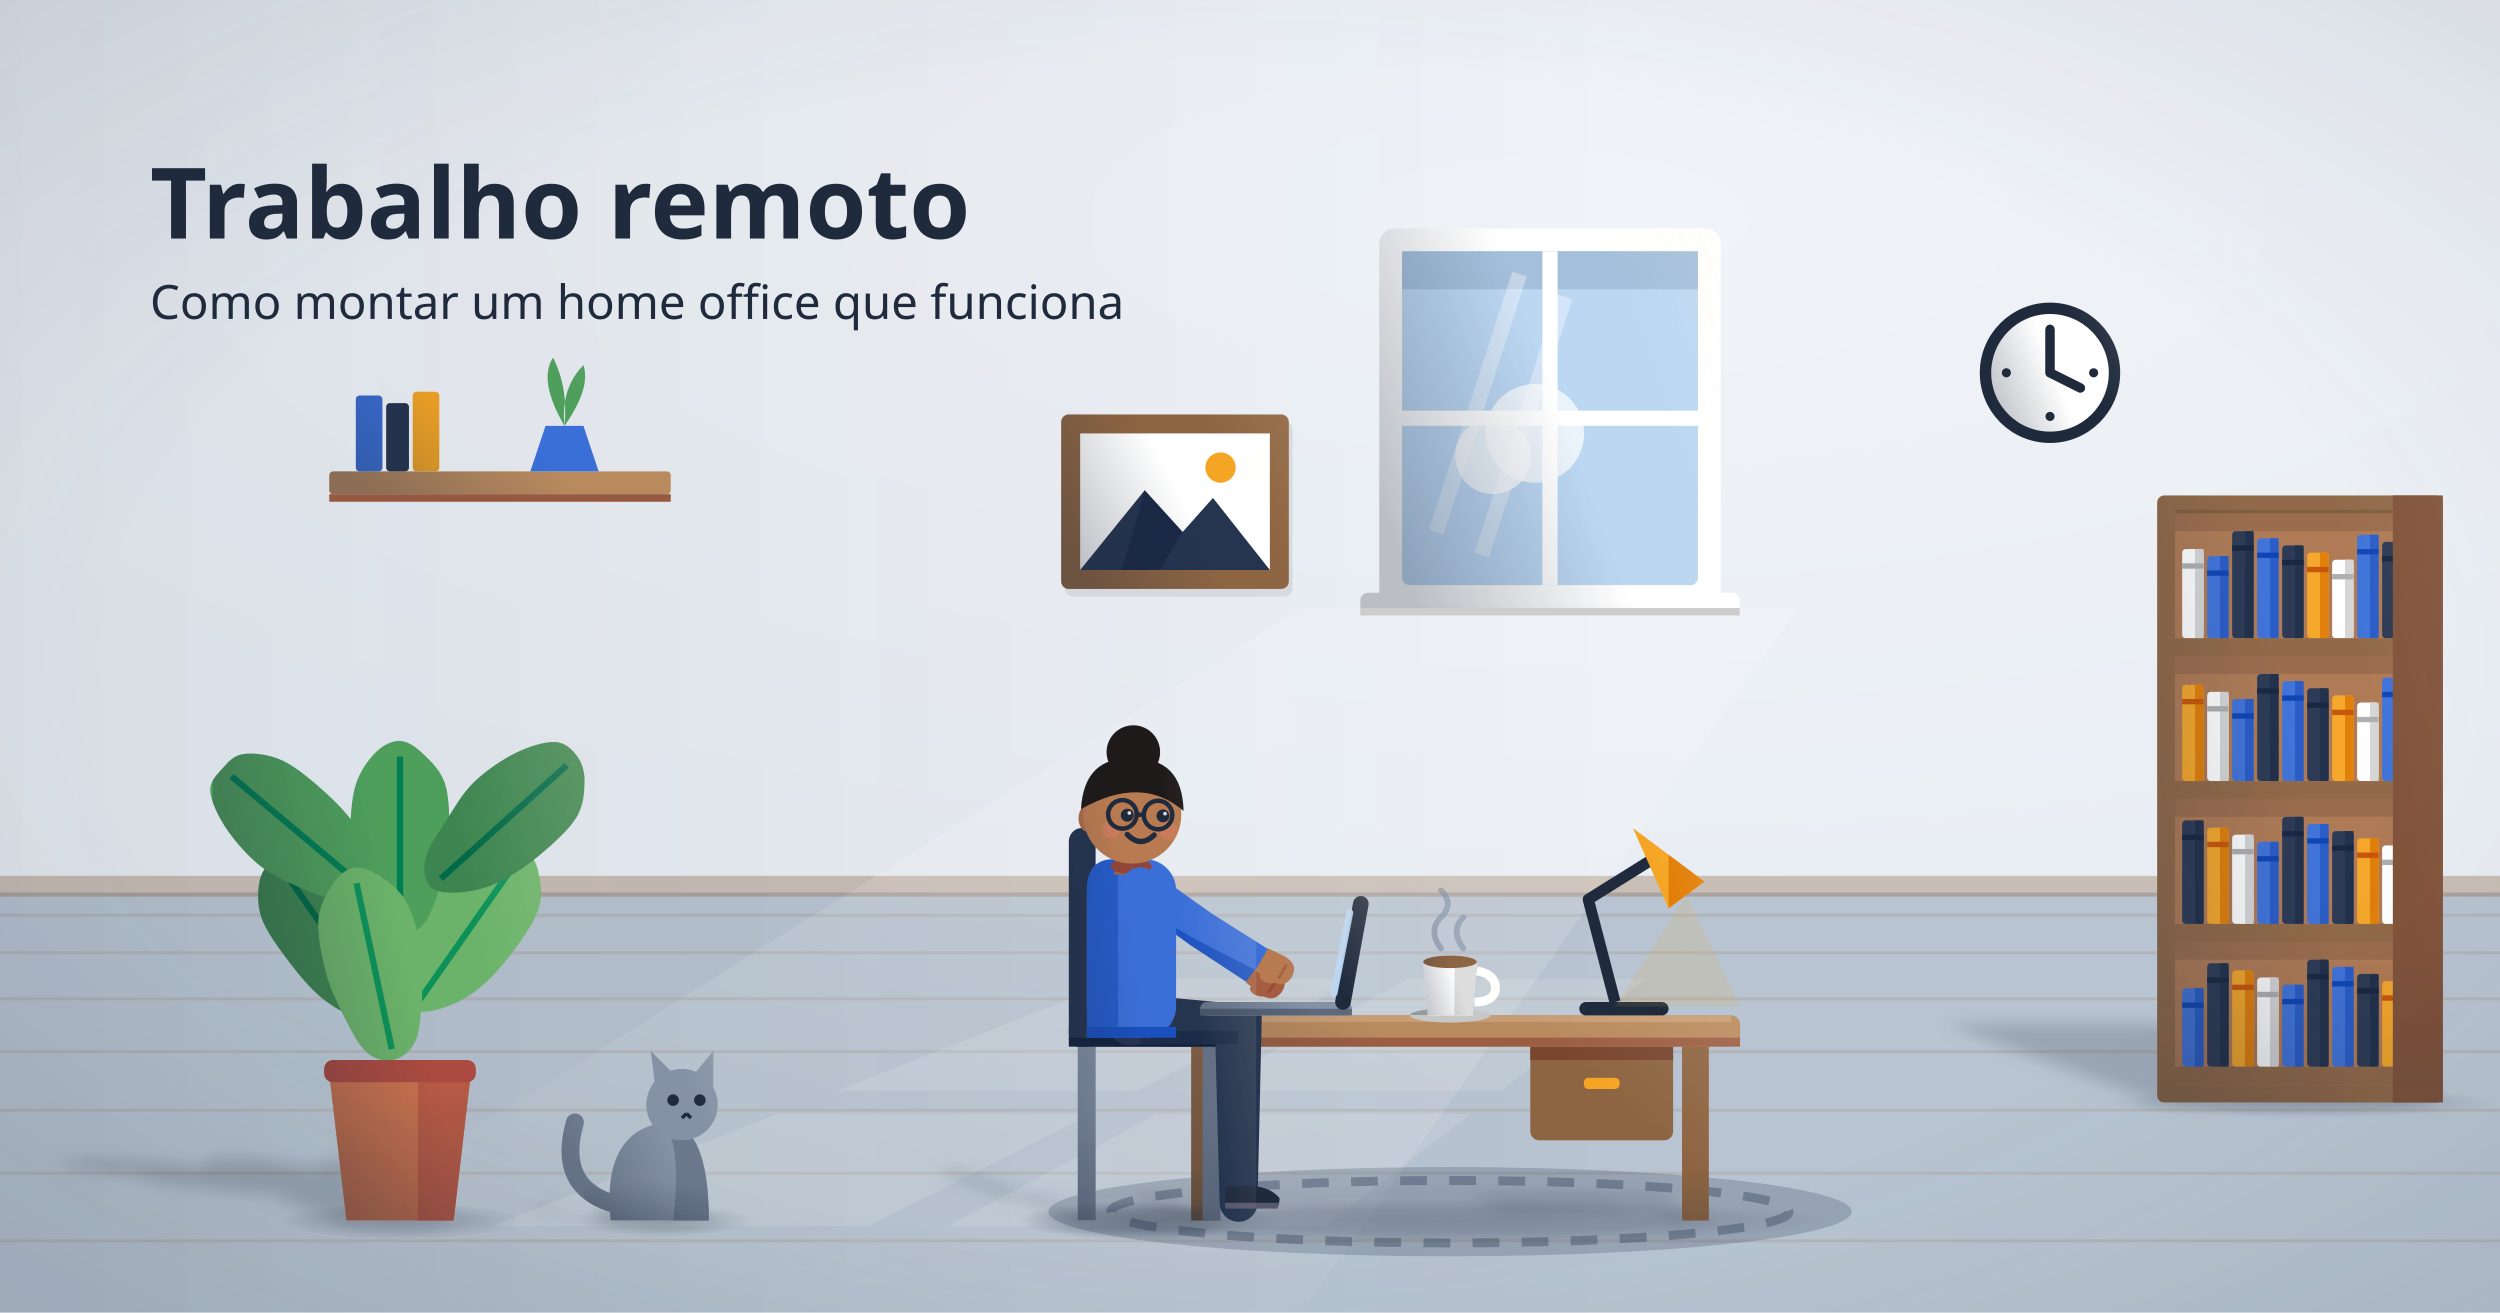
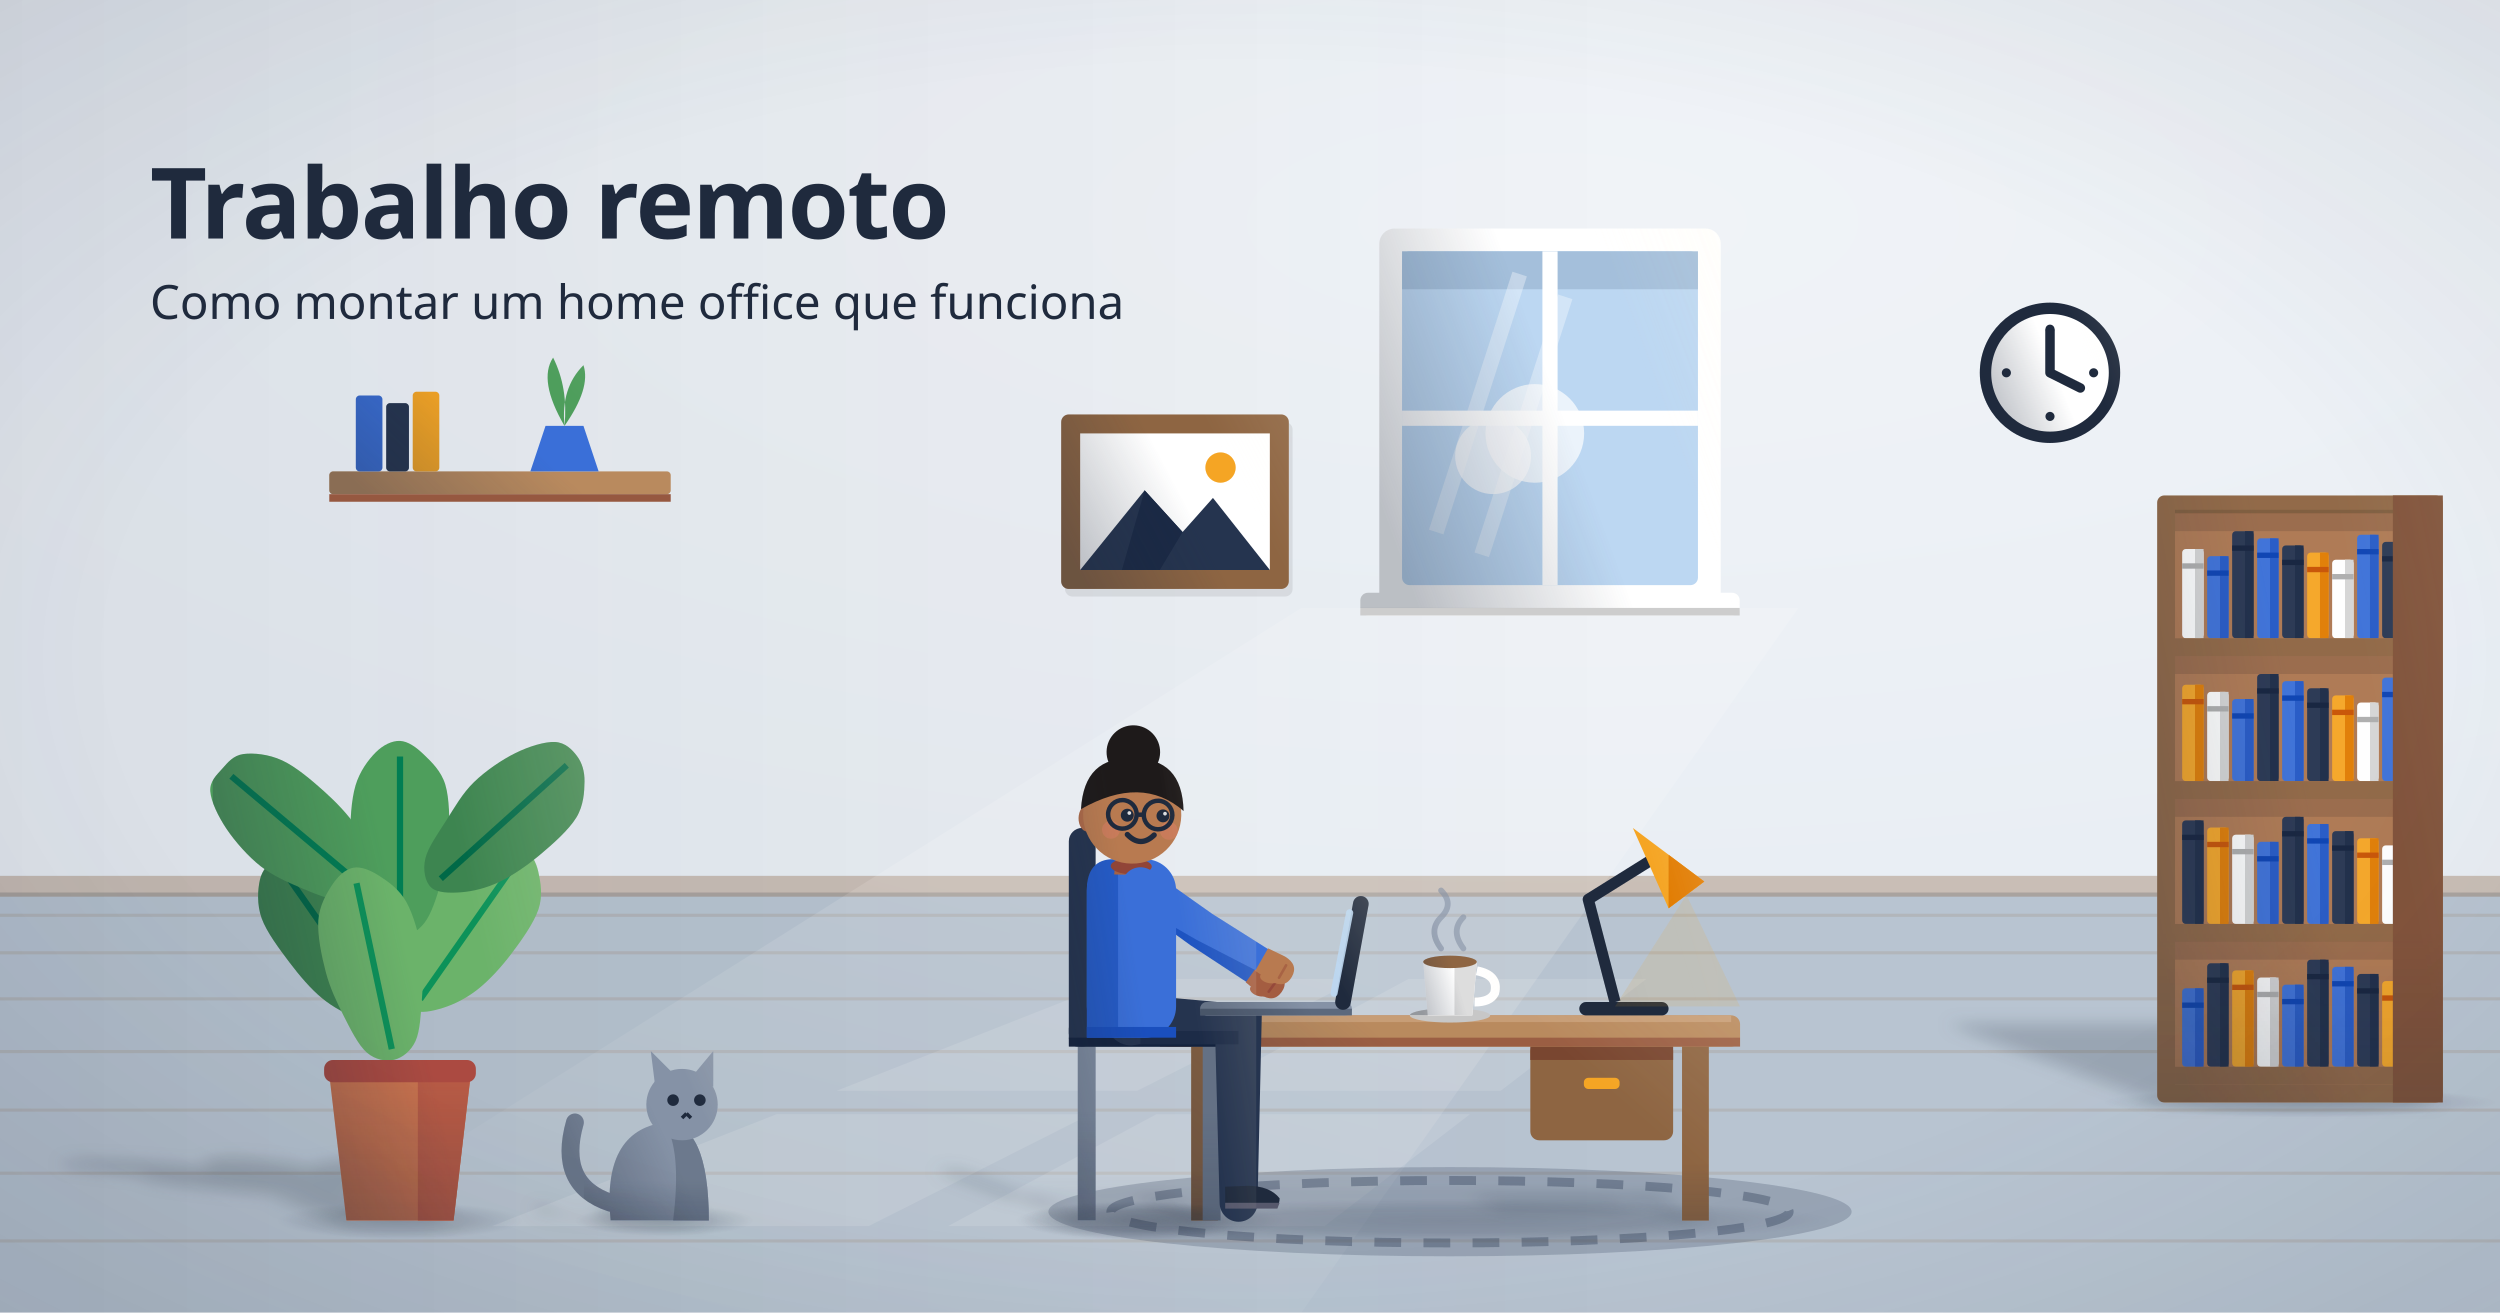
<svg xmlns="http://www.w3.org/2000/svg" width="1200" height="630" viewBox="0 0 1200 630">
  <defs>
    <linearGradient id="sky" x1="0" y1="0" x2="0" y2="1">
      <stop offset="0" stop-color="#DCEBF7" />
      <stop offset="0.55" stop-color="#e6f1f9" />
      <stop offset="0.85" stop-color="#EFF6FC" />
      <stop offset="1" stop-color="#EEF5FB" />
    </linearGradient>
    <linearGradient id="ground" x1="0" y1="0" x2="0" y2="1">
      <stop offset="0" stop-color="#9CC793" />
      <stop offset="1" stop-color="#7AB582" />
    </linearGradient>
    <radialGradient id="cshadow">
      <stop offset="0" stop-color="rgb(31,42,61)" stop-opacity="0.195" />
      <stop offset="0.55" stop-color="rgb(31,42,61)" stop-opacity="0.143" />
      <stop offset="1" stop-color="rgb(31,42,61)" stop-opacity="0" />
    </radialGradient>
    <filter id="hazeFar" color-interpolation-filters="sRGB">
      <feColorMatrix type="matrix" values="0.92 0 0 0 0.073 0 0.92 0 0 0.075 0 0 0.92 0 0.077 0 0 0 1 0" />
    </filter>
    <filter id="hazeMid" color-interpolation-filters="sRGB">
      <feColorMatrix type="matrix" values="0.96 0 0 0 0.037 0 0.96 0 0 0.037 0 0 0.96 0 0.038 0 0 0 1 0" />
    </filter>
    <linearGradient id="lgLight" x1="1" y1="0" x2="0" y2="0.35">
      <stop offset="0" stop-color="#FFF4DE" stop-opacity="0.156" />
      <stop offset="0.42" stop-color="#FFF4DE" stop-opacity="0" />
    </linearGradient>
    <linearGradient id="lgShade" x1="1" y1="0" x2="0" y2="0.35">
      <stop offset="0.6" stop-color="rgb(31,42,61)" stop-opacity="0" />
      <stop offset="1" stop-color="rgb(31,42,61)" stop-opacity="0.300" />
    </linearGradient>
    <linearGradient id="lgAO" x1="0" y1="0" x2="0" y2="1">
      <stop offset="0.72" stop-color="rgb(31,42,61)" stop-opacity="0" />
      <stop offset="1" stop-color="rgb(31,42,61)" stop-opacity="0.192" />
    </linearGradient>
    <filter id="toWhite" color-interpolation-filters="sRGB">
      <feColorMatrix values="0 0 0 0 1 0 0 0 0 1 0 0 0 0 1 0 0 0 1 0" />
    </filter>
    <filter id="castF" x="-30%" y="-30%" width="160%" height="160%" color-interpolation-filters="sRGB">
      <feColorMatrix values="0 0 0 0 0.122 0 0 0 0 0.165 0 0 0 0 0.239 0 0 0 1 0" />
      <feGaussianBlur stdDeviation="3.8" />
    </filter>
    <clipPath id="groundClip">
      <rect y="428.4" width="1200" height="630" />
    </clipPath>
    <radialGradient id="glow" cx="0.62" cy="0.25" r="0.75">
      <stop offset="0" stop-color="#FFF4DE" stop-opacity="0.330" />
      <stop offset="1" stop-color="#FFF4DE" stop-opacity="0" />
    </radialGradient>
    <linearGradient id="falloff" x1="1" y1="0" x2="0" y2="0">
      <stop offset="0.35" stop-color="rgb(31,42,61)" stop-opacity="0" />
      <stop offset="1" stop-color="rgb(31,42,61)" stop-opacity="0.078" />
    </linearGradient>
    <linearGradient id="shaftGrad" x1="0.620" y1="0.463" x2="0.297" y2="1">
      <stop offset="0" stop-color="#FFF4DE" stop-opacity="0.132" />
      <stop offset="0.75" stop-color="#FFF4DE" stop-opacity="0.036" />
      <stop offset="1" stop-color="#FFF4DE" stop-opacity="0" />
    </linearGradient>
    <radialGradient id="vignette" cx="0.5" cy="0.5" r="0.75">
      <stop offset="0.6" stop-color="rgb(31,42,61)" stop-opacity="0" />
      <stop offset="1" stop-color="rgb(31,42,61)" stop-opacity="0.102" />
    </radialGradient>
  </defs>
  <rect width="1200" height="428.4" fill="#E9EEF4" />
  <rect y="428.4" width="1200" height="201.6" fill="#B8C4D1" />
  <rect y="420.4" width="1200" height="10" fill="#8E6542" fill-opacity="0.35" stroke-opacity="0.35" />
  <rect x="0" y="438.6" width="1200" height="1.5" fill="#8E6542" fill-opacity="0.15" stroke-opacity="0.15" />
  <rect x="0" y="456.6" width="1200" height="1.5" fill="#8E6542" fill-opacity="0.15" stroke-opacity="0.15" />
  <rect x="0" y="478.7" width="1200" height="1.5" fill="#8E6542" fill-opacity="0.15" stroke-opacity="0.15" />
  <rect x="0" y="504.0" width="1200" height="1.5" fill="#8E6542" fill-opacity="0.15" stroke-opacity="0.15" />
  <rect x="0" y="532.1" width="1200" height="1.5" fill="#8E6542" fill-opacity="0.15" stroke-opacity="0.15" />
  <rect x="0" y="562.4" width="1200" height="1.5" fill="#8E6542" fill-opacity="0.15" stroke-opacity="0.15" />
  <rect x="0" y="594.9" width="1200" height="1.5" fill="#8E6542" fill-opacity="0.15" stroke-opacity="0.15" />
  <rect width="1200" height="428.4" fill="url(#glow)" style="mix-blend-mode: screen;" />
  <rect width="1200" height="630" fill="url(#falloff)" style="mix-blend-mode: multiply;" />
  <polygon points="624.7,291.8 863.3,291.8 624.7,630.0 87.6,630.0" fill="url(#shaftGrad)" style="mix-blend-mode: screen;" />
  <polygon points="538.0,469.9 652.1,469.9 545.8,523.6 401.5,523.6" fill="#FFF4DE" fill-opacity="0.120" stroke-opacity="0.120" style="mix-blend-mode: screen;" />
  <polygon points="676.1,469.9 790.2,469.9 720.3,523.6 576.1,523.6" fill="#FFF4DE" fill-opacity="0.120" stroke-opacity="0.120" style="mix-blend-mode: screen;" />
  <polygon points="372.8,534.8 523.4,534.8 417.0,588.5 236.3,588.5" fill="#FFF4DE" fill-opacity="0.120" stroke-opacity="0.120" style="mix-blend-mode: screen;" />
  <polygon points="555.1,534.8 705.6,534.8 635.8,588.5 455.1,588.5" fill="#FFF4DE" fill-opacity="0.120" stroke-opacity="0.120" style="mix-blend-mode: screen;" />
  <g clip-path="url(#groundClip)" opacity="0.189" style="mix-blend-mode: multiply;">
    <g filter="url(#castF)">
      <use href="#b_estante" transform="translate(1104.0 529.2) matrix(1 0 0.350 0.13 0 0) scale(1.714)" />
      <use href="#b_mesa" transform="translate(696.0 585.9) matrix(1 0 0.350 0.13 0 0) scale(2.142)" />
      <use href="#b_cadeira" transform="translate(551.6 585.9) matrix(1 0 0.350 0.13 0 0) scale(2.142)" />
      <use href="#b_planta" transform="translate(192.0 585.9) matrix(1 0 0.350 0.13 0 0) scale(2.142)" />
      <use href="#b_gato" transform="translate(318.8 585.9) matrix(1 0 0.350 0.13 0 0) scale(2.142)" />
    </g>
  </g>
  <g style="isolation: isolate;">
    <g id="janela" transform="translate(744.0 291.8) scale(1.821)">
      <g id="b_janela">
        <rect x="-45" y="-100" width="90" height="100" rx="4" fill="#FFFFFF" />
        <rect x="-39" y="-94" width="78" height="88" rx="2" fill="#BCD7F2" />
        <rect x="-39" y="-94" width="78" height="10" rx="0" fill="#A4BFDB" />
        <circle cx="-15" cy="-40" r="10" fill="#FFFFFF" fill-opacity="0.7" stroke-opacity="0.7" />
        <circle cx="-4" cy="-46" r="13" fill="#FFFFFF" fill-opacity="0.7" stroke-opacity="0.7" />
        <path d="M-30 -20 L-8 -88 M-18 -14 L4 -82" stroke="#FFFFFF" stroke-width="4" fill-opacity="0.35" stroke-opacity="0.35" />
        <rect x="-2" y="-94" width="4" height="88" rx="0" fill="#FFFFFF" />
        <rect x="-39" y="-52" width="78" height="4" rx="0" fill="#FFFFFF" />
        <rect x="-50" y="-4" width="100" height="6" rx="2" fill="#FFFFFF" />
        <rect x="-50" y="0" width="100" height="2" rx="0" fill="#CDCDCD" />
      </g>
    </g>
    <mask id="mk_janela" maskUnits="userSpaceOnUse" x="629.3" y="73.4" width="229.4" height="218.5">
      <use href="#b_janela" transform="translate(744.0 291.8) scale(1.821)" filter="url(#toWhite)" />
    </mask>
    <g mask="url(#mk_janela)" opacity="1">
      <rect x="629.3" y="73.4" width="229.4" height="218.5" fill="url(#lgLight)" style="mix-blend-mode: screen;" />
      <rect x="629.3" y="73.4" width="229.4" height="218.5" fill="url(#lgLight)" fill-opacity="0.3" stroke-opacity="0.3" style="mix-blend-mode: screen;" />
      <rect x="629.3" y="73.4" width="229.4" height="218.5" fill="url(#lgShade)" style="mix-blend-mode: multiply;" />
    </g>
  </g>
  <g style="isolation: isolate;">
    <g id="relogio" transform="translate(984.0 209.9) scale(1.821)">
      <g id="b_relogio">
        <circle cx="1" cy="-16" r="17" fill="rgba(0,0,0,0.08)" />
        <circle cx="0" cy="-17" r="17" fill="#FFFFFF" stroke="#1F2A3D" stroke-width="3" />
        <circle cx="11.5" cy="-17" r="1.2" fill="#1F2A3D" />
        <circle cx="0" cy="-5.5" r="1.2" fill="#1F2A3D" />
        <circle cx="-11.5" cy="-17" r="1.2" fill="#1F2A3D" />
        <circle cx="0" cy="-28.5" r="1.2" fill="#1F2A3D" />
        <path d="M0 -17 L0 -28 M0 -17 L8 -13" stroke="#1F2A3D" stroke-width="2.5" stroke-linecap="round" />
      </g>
    </g>
    <mask id="mk_relogio" maskUnits="userSpaceOnUse" x="940.7" y="135.6" width="86.7" height="74.3">
      <use href="#b_relogio" transform="translate(984.0 209.9) scale(1.821)" filter="url(#toWhite)" />
    </mask>
    <g mask="url(#mk_relogio)" opacity="1">
      <rect x="940.7" y="135.6" width="86.7" height="74.3" fill="url(#lgLight)" style="mix-blend-mode: screen;" />
      <rect x="940.7" y="135.6" width="86.7" height="74.3" fill="url(#lgShade)" style="mix-blend-mode: multiply;" />
    </g>
  </g>
  <g style="isolation: isolate;">
    <g id="quadro" transform="translate(564.0 282.7) scale(1.821)">
      <g id="b_quadro">
        <rect x="-29" y="-44" width="60" height="46" rx="2" fill="rgba(0,0,0,0.08)" />
        <rect x="-30" y="-46" width="60" height="46" rx="2" fill="#8E6542" />
        <rect x="-25" y="-41" width="50" height="36" rx="0" fill="#FFFFFF" />
        <path d="M-25 -5 L-8 -26 L2 -15 L10 -24 L25 -5 Z" fill="#25344F" />
        <path d="M-8 -26 L2 -15 L-4 -5 L-14 -5 Z" fill="#1A2945" />
        <circle cx="12" cy="-32" r="4" fill="#F5A524" />
      </g>
    </g>
    <mask id="mk_quadro" maskUnits="userSpaceOnUse" x="487.5" y="182.2" width="152.9" height="100.5">
      <use href="#b_quadro" transform="translate(564.0 282.7) scale(1.821)" filter="url(#toWhite)" />
    </mask>
    <g mask="url(#mk_quadro)" opacity="1">
      <rect x="487.5" y="182.2" width="152.9" height="100.5" fill="url(#lgLight)" style="mix-blend-mode: screen;" />
      <rect x="487.5" y="182.2" width="152.9" height="100.5" fill="url(#lgShade)" style="mix-blend-mode: multiply;" />
    </g>
  </g>
  <g style="isolation: isolate;">
    <g id="prat" transform="translate(240.0 237.2) scale(1.821)">
      <g id="b_prat">
        <rect x="-45" y="-6" width="90" height="6" rx="1" fill="#B98A5E" />
        <rect x="-45" y="0" width="90" height="2" rx="0" fill="#965840" />
        <rect x="-38" y="-26" width="7" height="20" rx="1" fill="#3A6FD8" />
        <rect x="-30" y="-24" width="6" height="18" rx="1" fill="#25344F" />
        <rect x="-23" y="-27" width="7" height="21" rx="1" fill="#F5A524" />
        <path d="M8 -6 L12 -18 L22 -18 L26 -6 Z" fill="#3A6FD8" />
        <path d="M17 -18 Q10 -30 14 -36 Q18 -28 17 -18 Z M17 -18 Q24 -28 22 -34 Q16 -28 17 -18 Z" fill="#4E9E5C" />
      </g>
    </g>
    <mask id="mk_prat" maskUnits="userSpaceOnUse" x="125.3" y="162.9" width="229.4" height="74.3">
      <use href="#b_prat" transform="translate(240.0 237.2) scale(1.821)" filter="url(#toWhite)" />
    </mask>
    <g mask="url(#mk_prat)" opacity="1">
      <rect x="125.3" y="162.9" width="229.4" height="74.3" fill="url(#lgLight)" style="mix-blend-mode: screen;" />
      <rect x="125.3" y="162.9" width="229.4" height="74.3" fill="url(#lgShade)" style="mix-blend-mode: multiply;" />
    </g>
  </g>
  <g transform="translate(1104.0 529.2) scale(1.714)" filter="url(#hazeMid)">
    <ellipse cx="0" cy="0" rx="55.0" ry="4.2" fill="url(#cshadow)" />
  </g>
  <g style="isolation: isolate;">
    <g id="estante" transform="translate(1104.0 529.2) scale(1.714)" filter="url(#hazeMid)">
      <g id="b_estante">
        <rect x="-40" y="-170" width="80" height="170" rx="2" fill="#8E6542" />
        <rect x="-35" y="-165" width="70" height="160" rx="0" fill="#AC7650" />
        <rect x="-35" y="-46" width="70" height="6" rx="0" fill="rgba(0,0,0,0.12)" />
        <rect x="-33" y="-32" width="6" height="22" rx="1" fill="#3A6FD8" />
        <rect x="-29.4" y="-32" width="2.4" height="22" rx="0" fill="#2257C5" />
        <rect x="-33" y="-28" width="6" height="1.5" rx="0" fill="#073FB1" />
        <rect x="-26" y="-39" width="6" height="29" rx="1" fill="#25344F" />
        <rect x="-22.4" y="-39" width="2.4" height="29" rx="0" fill="#1A2945" />
        <rect x="-26" y="-35" width="6" height="1.5" rx="0" fill="#101F3B" />
        <rect x="-19" y="-37" width="6" height="27" rx="1" fill="#F5A524" />
        <rect x="-15.4" y="-37" width="2.4" height="27" rx="0" fill="#E17B00" />
        <rect x="-19" y="-33" width="6" height="1.5" rx="0" fill="#C85100" />
        <rect x="-12" y="-35" width="6" height="25" rx="1" fill="#FFFFFF" />
        <rect x="-8.4" y="-35" width="2.4" height="25" rx="0" fill="#D5D5D5" />
        <rect x="-12" y="-31" width="6" height="1.5" rx="0" fill="#ACACAC" />
        <rect x="-5" y="-33" width="6" height="23" rx="1" fill="#3A6FD8" />
        <rect x="-1.4" y="-33" width="2.4" height="23" rx="0" fill="#2257C5" />
        <rect x="-5" y="-29" width="6" height="1.5" rx="0" fill="#073FB1" />
        <rect x="2" y="-40" width="6" height="30" rx="1" fill="#25344F" />
        <rect x="5.6" y="-40" width="2.4" height="30" rx="0" fill="#1A2945" />
        <rect x="2" y="-36" width="6" height="1.5" rx="0" fill="#101F3B" />
        <rect x="9" y="-38" width="6" height="28" rx="1" fill="#3A6FD8" />
        <rect x="12.6" y="-38" width="2.4" height="28" rx="0" fill="#2257C5" />
        <rect x="9" y="-34" width="6" height="1.5" rx="0" fill="#073FB1" />
        <rect x="16" y="-36" width="6" height="26" rx="1" fill="#25344F" />
        <rect x="19.6" y="-36" width="2.4" height="26" rx="0" fill="#1A2945" />
        <rect x="16" y="-32" width="6" height="1.5" rx="0" fill="#101F3B" />
        <rect x="23" y="-34" width="6" height="24" rx="1" fill="#F5A524" />
        <rect x="26.6" y="-34" width="2.4" height="24" rx="0" fill="#E17B00" />
        <rect x="23" y="-30" width="6" height="1.5" rx="0" fill="#C85100" />
        <rect x="-35" y="-10" width="70" height="5" rx="0" fill="#8E6542" />
        <rect x="-35" y="-86" width="70" height="6" rx="0" fill="rgba(0,0,0,0.12)" />
        <rect x="-33" y="-79" width="6" height="29" rx="1" fill="#25344F" />
        <rect x="-29.4" y="-79" width="2.4" height="29" rx="0" fill="#1A2945" />
        <rect x="-33" y="-75" width="6" height="1.5" rx="0" fill="#101F3B" />
        <rect x="-26" y="-77" width="6" height="27" rx="1" fill="#F5A524" />
        <rect x="-22.4" y="-77" width="2.4" height="27" rx="0" fill="#E17B00" />
        <rect x="-26" y="-73" width="6" height="1.5" rx="0" fill="#C85100" />
        <rect x="-19" y="-75" width="6" height="25" rx="1" fill="#FFFFFF" />
        <rect x="-15.4" y="-75" width="2.4" height="25" rx="0" fill="#D5D5D5" />
        <rect x="-19" y="-71" width="6" height="1.5" rx="0" fill="#ACACAC" />
        <rect x="-12" y="-73" width="6" height="23" rx="1" fill="#3A6FD8" />
        <rect x="-8.4" y="-73" width="2.4" height="23" rx="0" fill="#2257C5" />
        <rect x="-12" y="-69" width="6" height="1.5" rx="0" fill="#073FB1" />
        <rect x="-5" y="-80" width="6" height="30" rx="1" fill="#25344F" />
        <rect x="-1.4" y="-80" width="2.4" height="30" rx="0" fill="#1A2945" />
        <rect x="-5" y="-76" width="6" height="1.5" rx="0" fill="#101F3B" />
        <rect x="2" y="-78" width="6" height="28" rx="1" fill="#3A6FD8" />
        <rect x="5.6" y="-78" width="2.4" height="28" rx="0" fill="#2257C5" />
        <rect x="2" y="-74" width="6" height="1.5" rx="0" fill="#073FB1" />
        <rect x="9" y="-76" width="6" height="26" rx="1" fill="#25344F" />
        <rect x="12.6" y="-76" width="2.4" height="26" rx="0" fill="#1A2945" />
        <rect x="9" y="-72" width="6" height="1.5" rx="0" fill="#101F3B" />
        <rect x="16" y="-74" width="6" height="24" rx="1" fill="#F5A524" />
        <rect x="19.6" y="-74" width="2.4" height="24" rx="0" fill="#E17B00" />
        <rect x="16" y="-70" width="6" height="1.5" rx="0" fill="#C85100" />
        <rect x="23" y="-72" width="6" height="22" rx="1" fill="#FFFFFF" />
        <rect x="26.6" y="-72" width="2.4" height="22" rx="0" fill="#D5D5D5" />
        <rect x="23" y="-68" width="6" height="1.5" rx="0" fill="#ACACAC" />
        <rect x="-35" y="-50" width="70" height="5" rx="0" fill="#8E6542" />
        <rect x="-35" y="-126" width="70" height="6" rx="0" fill="rgba(0,0,0,0.12)" />
        <rect x="-33" y="-117" width="6" height="27" rx="1" fill="#F5A524" />
        <rect x="-29.4" y="-117" width="2.4" height="27" rx="0" fill="#E17B00" />
        <rect x="-33" y="-113" width="6" height="1.5" rx="0" fill="#C85100" />
        <rect x="-26" y="-115" width="6" height="25" rx="1" fill="#FFFFFF" />
        <rect x="-22.4" y="-115" width="2.4" height="25" rx="0" fill="#D5D5D5" />
        <rect x="-26" y="-111" width="6" height="1.5" rx="0" fill="#ACACAC" />
        <rect x="-19" y="-113" width="6" height="23" rx="1" fill="#3A6FD8" />
        <rect x="-15.4" y="-113" width="2.4" height="23" rx="0" fill="#2257C5" />
        <rect x="-19" y="-109" width="6" height="1.5" rx="0" fill="#073FB1" />
        <rect x="-12" y="-120" width="6" height="30" rx="1" fill="#25344F" />
        <rect x="-8.4" y="-120" width="2.4" height="30" rx="0" fill="#1A2945" />
        <rect x="-12" y="-116" width="6" height="1.5" rx="0" fill="#101F3B" />
        <rect x="-5" y="-118" width="6" height="28" rx="1" fill="#3A6FD8" />
        <rect x="-1.4" y="-118" width="2.4" height="28" rx="0" fill="#2257C5" />
        <rect x="-5" y="-114" width="6" height="1.5" rx="0" fill="#073FB1" />
        <rect x="2" y="-116" width="6" height="26" rx="1" fill="#25344F" />
        <rect x="5.6" y="-116" width="2.4" height="26" rx="0" fill="#1A2945" />
        <rect x="2" y="-112" width="6" height="1.5" rx="0" fill="#101F3B" />
        <rect x="9" y="-114" width="6" height="24" rx="1" fill="#F5A524" />
        <rect x="12.6" y="-114" width="2.4" height="24" rx="0" fill="#E17B00" />
        <rect x="9" y="-110" width="6" height="1.5" rx="0" fill="#C85100" />
        <rect x="16" y="-112" width="6" height="22" rx="1" fill="#FFFFFF" />
        <rect x="19.6" y="-112" width="2.4" height="22" rx="0" fill="#D5D5D5" />
        <rect x="16" y="-108" width="6" height="1.5" rx="0" fill="#ACACAC" />
        <rect x="23" y="-119" width="6" height="29" rx="1" fill="#3A6FD8" />
        <rect x="26.6" y="-119" width="2.4" height="29" rx="0" fill="#2257C5" />
        <rect x="23" y="-115" width="6" height="1.5" rx="0" fill="#073FB1" />
        <rect x="-35" y="-90" width="70" height="5" rx="0" fill="#8E6542" />
        <rect x="-35" y="-166" width="70" height="6" rx="0" fill="rgba(0,0,0,0.12)" />
        <rect x="-33" y="-155" width="6" height="25" rx="1" fill="#FFFFFF" />
        <rect x="-29.4" y="-155" width="2.4" height="25" rx="0" fill="#D5D5D5" />
        <rect x="-33" y="-151" width="6" height="1.5" rx="0" fill="#ACACAC" />
        <rect x="-26" y="-153" width="6" height="23" rx="1" fill="#3A6FD8" />
        <rect x="-22.4" y="-153" width="2.4" height="23" rx="0" fill="#2257C5" />
        <rect x="-26" y="-149" width="6" height="1.5" rx="0" fill="#073FB1" />
        <rect x="-19" y="-160" width="6" height="30" rx="1" fill="#25344F" />
        <rect x="-15.4" y="-160" width="2.4" height="30" rx="0" fill="#1A2945" />
        <rect x="-19" y="-156" width="6" height="1.5" rx="0" fill="#101F3B" />
        <rect x="-12" y="-158" width="6" height="28" rx="1" fill="#3A6FD8" />
        <rect x="-8.4" y="-158" width="2.4" height="28" rx="0" fill="#2257C5" />
        <rect x="-12" y="-154" width="6" height="1.5" rx="0" fill="#073FB1" />
        <rect x="-5" y="-156" width="6" height="26" rx="1" fill="#25344F" />
        <rect x="-1.4" y="-156" width="2.4" height="26" rx="0" fill="#1A2945" />
        <rect x="-5" y="-152" width="6" height="1.5" rx="0" fill="#101F3B" />
        <rect x="2" y="-154" width="6" height="24" rx="1" fill="#F5A524" />
        <rect x="5.6" y="-154" width="2.4" height="24" rx="0" fill="#E17B00" />
        <rect x="2" y="-150" width="6" height="1.5" rx="0" fill="#C85100" />
        <rect x="9" y="-152" width="6" height="22" rx="1" fill="#FFFFFF" />
        <rect x="12.6" y="-152" width="2.4" height="22" rx="0" fill="#D5D5D5" />
        <rect x="9" y="-148" width="6" height="1.5" rx="0" fill="#ACACAC" />
        <rect x="16" y="-159" width="6" height="29" rx="1" fill="#3A6FD8" />
        <rect x="19.6" y="-159" width="2.4" height="29" rx="0" fill="#2257C5" />
        <rect x="16" y="-155" width="6" height="1.5" rx="0" fill="#073FB1" />
        <rect x="23" y="-157" width="6" height="27" rx="1" fill="#25344F" />
        <rect x="26.6" y="-157" width="2.4" height="27" rx="0" fill="#1A2945" />
        <rect x="23" y="-153" width="6" height="1.5" rx="0" fill="#101F3B" />
        <rect x="-35" y="-130" width="70" height="5" rx="0" fill="#8E6542" />
        <rect x="26" y="-170" width="14" height="170" rx="0" fill="#7E4E34" />
      </g>
    </g>
    <mask id="mk_estante" maskUnits="userSpaceOnUse" x="1008.0" y="179.6" width="191.9" height="349.6">
      <use href="#b_estante" transform="translate(1104.0 529.2) scale(1.714)" filter="url(#toWhite)" />
    </mask>
    <g mask="url(#mk_estante)" opacity="0.6">
      <rect x="1008.0" y="179.6" width="191.9" height="349.6" fill="url(#lgLight)" style="mix-blend-mode: screen;" />
      <rect x="1008.0" y="179.6" width="191.9" height="349.6" fill="url(#lgShade)" style="mix-blend-mode: multiply;" />
      <rect x="1035.5" y="237.9" width="137.1" height="291.3" fill="url(#lgAO)" style="mix-blend-mode: multiply;" />
    </g>
  </g>
  <g style="isolation: isolate;">
    <g id="tapete" transform="translate(696.0 585.9) scale(2.142)">
      <g id="b_tapete">
        <ellipse cx="0" cy="-2" rx="90" ry="10" fill="#25344F" fill-opacity="0.22" stroke-opacity="0.22" />
        <ellipse cx="0" cy="-2" rx="76" ry="7" fill="none" stroke="#25344F" stroke-width="2" fill-opacity="0.35" stroke-opacity="0.35" stroke-dasharray="6 5" />
      </g>
    </g>
  </g>
  <g transform="translate(696.0 585.9) scale(2.142)">
    <ellipse cx="0" cy="0" rx="85.0" ry="4.9" fill="url(#cshadow)" />
  </g>
  <g style="isolation: isolate;">
    <g id="mesa" transform="translate(696.0 585.9) scale(2.142)">
      <g id="b_mesa">
        <rect x="-58" y="-40" width="6" height="40" rx="0" fill="#8E6542" />
        <rect x="52" y="-40" width="6" height="40" rx="0" fill="#8E6542" />
        <rect x="18" y="-40" width="32" height="22" rx="2" fill="#8E6542" />
        <rect x="18" y="-40" width="32" height="4" rx="0" fill="#794630" />
        <rect x="30" y="-32" width="8" height="2.5" rx="1" fill="#F5A524" />
        <rect x="-65" y="-46" width="130" height="7" rx="2" fill="#B98A5E" />
        <rect x="-65" y="-41" width="130" height="2" rx="0" fill="#9B5E43" />
        <rect x="-63" y="-46" width="126" height="1.5" rx="0" fill="#C79D76" />
      </g>
    </g>
    <mask id="mk_mesa" maskUnits="userSpaceOnUse" x="501.1" y="467.7" width="389.8" height="118.2">
      <use href="#b_mesa" transform="translate(696.0 585.9) scale(2.142)" filter="url(#toWhite)" />
    </mask>
    <g mask="url(#mk_mesa)" opacity="1">
      <rect x="501.1" y="467.7" width="389.8" height="118.2" fill="url(#lgLight)" style="mix-blend-mode: screen;" />
      <rect x="501.1" y="467.7" width="389.8" height="118.2" fill="url(#lgLight)" fill-opacity="0.3" stroke-opacity="0.3" style="mix-blend-mode: screen;" />
      <rect x="501.1" y="467.7" width="389.8" height="118.2" fill="url(#lgShade)" style="mix-blend-mode: multiply;" />
      <rect x="556.8" y="487.4" width="278.5" height="98.5" fill="url(#lgAO)" style="mix-blend-mode: multiply;" />
    </g>
  </g>
  <g transform="translate(551.6 585.9) scale(2.142)">
    <ellipse cx="0" cy="0" rx="30.0" ry="4.2" fill="url(#cshadow)" />
  </g>
  <g style="isolation: isolate;">
    <g id="cadeira" transform="translate(551.6 585.9) scale(2.142)">
      <g id="b_cadeira">
        <rect x="-16" y="-40" width="4" height="40" rx="0" fill="#8592A6" />
        <rect x="12" y="-40" width="4" height="40" rx="0" fill="#647185" />
        <rect x="-18" y="-88" width="6" height="49" rx="3" fill="#25344F" />
        <rect x="-18" y="-45" width="36" height="6" rx="2" fill="#25344F" />
        <rect x="-18" y="-41" width="36" height="2" rx="0" fill="#13223E" />
      </g>
    </g>
    <mask id="mk_cadeira" maskUnits="userSpaceOnUse" x="485.7" y="359.7" width="131.9" height="226.2">
      <use href="#b_cadeira" transform="translate(551.6 585.9) scale(2.142)" filter="url(#toWhite)" />
    </mask>
    <g mask="url(#mk_cadeira)" opacity="1">
      <rect x="485.7" y="359.7" width="131.9" height="226.2" fill="url(#lgLight)" style="mix-blend-mode: screen;" />
      <rect x="485.7" y="359.7" width="131.9" height="226.2" fill="url(#lgLight)" fill-opacity="0.3" stroke-opacity="0.3" style="mix-blend-mode: screen;" />
      <rect x="485.7" y="359.7" width="131.9" height="226.2" fill="url(#lgShade)" style="mix-blend-mode: multiply;" />
      <rect x="504.5" y="397.4" width="94.2" height="188.5" fill="url(#lgAO)" style="mix-blend-mode: multiply;" />
    </g>
  </g>
  <g transform="translate(192.0 585.9) scale(2.142)">
    <ellipse cx="0" cy="0" rx="27.5" ry="4.2" fill="url(#cshadow)" />
  </g>
  <g style="isolation: isolate;">
    <g id="planta" transform="translate(192.0 585.9) scale(2.142)">
      <g id="b_planta">
        <path d="M-4.7 -64C-4.83 -60.41 -6.11 -56.88 -7.08 -53.7C-8.04 -50.51 -8.99 -47.02 -10.48 -44.89C-11.97 -42.75 -14.18 -40.83 -16 -40.88C-17.82 -40.93 -19.88 -43.13 -21.43 -45.19C-22.98 -47.25 -24.44 -50.11 -25.32 -53.24C-26.2 -56.38 -26.56 -60.26 -26.7 -64C-26.83 -67.74 -27 -72.53 -26.13 -75.7C-25.26 -78.86 -23.17 -81.46 -21.48 -82.99C-19.79 -84.52 -17.84 -84.83 -16 -84.88C-14.16 -84.93 -12.05 -84.91 -10.43 -83.3C-8.81 -81.69 -7.22 -78.46 -6.27 -75.24C-5.31 -72.02 -4.56 -67.59 -4.7 -64Z" fill="#3D8550" transform="rotate(-35 -16 -64)" />
        <path d="M-16 -44 L-16 -82" stroke="#006947" stroke-width="1.4" transform="rotate(-35 -16 -64)" />
        <path d="M26.89 -66C26.75 -62.26 26.23 -58.35 25.31 -55.25C24.39 -52.16 22.91 -49.45 21.36 -47.42C19.81 -45.39 17.84 -43.25 16 -43.08C14.16 -42.92 11.83 -44.31 10.35 -46.42C8.86 -48.53 8.01 -52.45 7.1 -55.72C6.19 -58.98 5.03 -62.41 4.89 -66C4.75 -69.59 5.34 -74 6.26 -77.25C7.17 -80.51 8.74 -83.89 10.36 -85.53C11.99 -87.16 14.17 -87.25 16 -87.08C17.83 -86.92 19.66 -86.09 21.35 -84.53C23.04 -82.96 25.23 -80.81 26.15 -77.72C27.07 -74.63 27.03 -69.74 26.89 -66Z" fill="#6BB36A" transform="rotate(35 16 -66)" />
        <path d="M16 -46 L16 -84" stroke="#0C9259" stroke-width="1.4" transform="rotate(35 16 -66)" />
        <path d="M10.96 -86C10.78 -82.3 9.98 -78.71 9.08 -75.51C8.18 -72.32 7.05 -68.82 5.54 -66.81C4.03 -64.81 1.87 -63.57 0 -63.5C-1.87 -63.42 -4.19 -64.32 -5.67 -66.35C-7.16 -68.39 -8.01 -72.44 -8.9 -75.72C-9.8 -78.99 -10.87 -82.37 -11.04 -86C-11.22 -89.63 -10.9 -94.36 -9.97 -97.51C-9.04 -100.67 -7.12 -103.25 -5.46 -104.92C-3.8 -106.58 -1.8 -107.57 0 -107.5C1.8 -107.42 3.64 -106.09 5.33 -104.46C7.02 -102.83 9.21 -100.79 10.15 -97.72C11.09 -94.64 11.13 -89.7 10.96 -86Z" fill="#4E9E5C" transform="rotate(0 0 -86)" />
        <path d="M0 -66 L0 -104" stroke="#007E53" stroke-width="1.4" transform="rotate(0 0 -86)" />
        <path d="M-13.22 -88C-13.34 -84.27 -13.78 -80.34 -14.68 -77.23C-15.58 -74.13 -17.06 -71.45 -18.62 -69.36C-20.17 -67.26 -22.19 -64.71 -24 -64.66C-25.81 -64.61 -27.97 -66.9 -29.47 -69.05C-30.97 -71.21 -32.05 -74.44 -33.01 -77.59C-33.97 -80.75 -35.1 -84.39 -35.22 -88C-35.34 -91.61 -34.66 -95.99 -33.73 -99.23C-32.79 -102.48 -31.24 -105.89 -29.62 -107.46C-28 -109.03 -25.86 -108.71 -24 -108.66C-22.14 -108.61 -20.14 -108.67 -18.47 -107.16C-16.8 -105.65 -14.83 -102.79 -13.96 -99.59C-13.08 -96.4 -13.1 -91.73 -13.22 -88Z" fill="#4E9E5C" transform="rotate(-50 -24 -88)" />
        <path d="M-24 -68 L-24 -106" stroke="#007E53" stroke-width="1.4" transform="rotate(-50 -24 -88)" />
        <path d="M34.89 -90C34.75 -86.26 34.23 -82.35 33.31 -79.25C32.39 -76.16 30.91 -73.45 29.36 -71.42C27.81 -69.39 25.84 -67.25 24 -67.08C22.16 -66.92 19.83 -68.31 18.35 -70.42C16.86 -72.53 16.01 -76.45 15.1 -79.72C14.19 -82.98 13.03 -86.41 12.89 -90C12.75 -93.59 13.34 -98 14.26 -101.25C15.17 -104.51 16.74 -107.89 18.36 -109.53C19.99 -111.16 22.17 -111.25 24 -111.08C25.83 -110.92 27.66 -110.09 29.35 -108.53C31.04 -106.96 33.23 -104.81 34.15 -101.72C35.07 -98.63 35.03 -93.74 34.89 -90Z" fill="#3D8550" transform="rotate(48 24 -90)" />
        <path d="M24 -70 L24 -108" stroke="#006947" stroke-width="1.4" transform="rotate(48 24 -90)" />
        <path d="M5.12 -58C4.94 -54.34 3.88 -50.88 2.96 -47.66C2.03 -44.44 1.07 -40.68 -0.42 -38.66C-1.91 -36.65 -4.13 -35.59 -6 -35.55C-7.87 -35.51 -10.15 -36.42 -11.65 -38.43C-13.15 -40.44 -14.14 -44.33 -15.01 -47.6C-15.88 -50.86 -16.7 -54.32 -16.88 -58C-17.06 -61.68 -17.01 -66.53 -16.1 -69.66C-15.19 -72.79 -13.1 -75.12 -11.42 -76.77C-9.74 -78.42 -7.79 -79.59 -6 -79.55C-4.21 -79.51 -2.32 -78.19 -0.65 -76.53C1.02 -74.88 3.08 -72.68 4.04 -69.6C5 -66.51 5.3 -61.66 5.12 -58Z" fill="#6BB36A" transform="rotate(-12 -6 -58)" />
        <path d="M-6 -38 L-6 -76" stroke="#0C9259" stroke-width="1.4" transform="rotate(-12 -6 -58)" />
        <path d="M-16 -34 L16 -34 L12 0 L-12 0 Z" fill="#C9724E" />
        <path d="M4 -34 L16 -34 L12 0 L4 0 Z" fill="#B75A45" />
        <rect x="-17" y="-36" width="34" height="5" rx="2" fill="#AB4A41" />
      </g>
    </g>
    <mask id="mk_planta" maskUnits="userSpaceOnUse" x="102.0" y="303.2" width="179.9" height="282.7">
      <use href="#b_planta" transform="translate(192.0 585.9) scale(2.142)" filter="url(#toWhite)" />
    </mask>
    <g mask="url(#mk_planta)" opacity="1">
      <rect x="102.0" y="303.2" width="179.9" height="282.7" fill="url(#lgLight)" style="mix-blend-mode: screen;" />
      <rect x="102.0" y="303.2" width="179.9" height="282.7" fill="url(#lgLight)" fill-opacity="0.3" stroke-opacity="0.3" style="mix-blend-mode: screen;" />
      <rect x="102.0" y="303.2" width="179.9" height="282.7" fill="url(#lgShade)" style="mix-blend-mode: multiply;" />
      <rect x="127.7" y="350.3" width="128.5" height="235.6" fill="url(#lgAO)" style="mix-blend-mode: multiply;" />
    </g>
  </g>
  <g transform="translate(318.8 585.9) scale(2.142)">
    <ellipse cx="0" cy="0" rx="20.0" ry="3.5" fill="url(#cshadow)" />
  </g>
  <g style="isolation: isolate;">
    <g id="gato" transform="translate(318.8 585.9) scale(2.142)">
      <g id="b_gato">
        <g transform="scale(1 1)">
          <path d="M-12 -4 Q-24 -8 -20 -22" stroke="#8592A6" stroke-width="4" fill="none" stroke-linecap="round" />
          <path d="M-12 0 Q-14 -20 0 -22 Q10 -22 10 0 Z" fill="#8592A6" />
          <path d="M2 0 Q4 -16 0 -22 Q10 -22 10 0 Z" fill="#6C798D" />
          <circle cx="4" cy="-26" r="8" fill="#8592A6" />
          <path d="M-2 -30 L-3 -38 L3 -32 Z M6 -32 L11 -38 L11 -30 Z" fill="#8592A6" />
          <circle cx="2" cy="-27" r="1.3" fill="#1F2A3D" />
          <circle cx="8" cy="-27" r="1.3" fill="#1F2A3D" />
          <path d="M5 -24 L4 -23 M5 -24 L6 -23" stroke="#1F2A3D" stroke-width="0.8" />
        </g>
      </g>
    </g>
    <mask id="mk_gato" maskUnits="userSpaceOnUse" x="264.8" y="503.6" width="108.0" height="82.3">
      <use href="#b_gato" transform="translate(318.8 585.9) scale(2.142)" filter="url(#toWhite)" />
    </mask>
    <g mask="url(#mk_gato)" opacity="1">
      <rect x="264.8" y="503.6" width="108.0" height="82.3" fill="url(#lgLight)" style="mix-blend-mode: screen;" />
      <rect x="264.8" y="503.6" width="108.0" height="82.3" fill="url(#lgLight)" fill-opacity="0.3" stroke-opacity="0.3" style="mix-blend-mode: screen;" />
      <rect x="264.8" y="503.6" width="108.0" height="82.3" fill="url(#lgShade)" style="mix-blend-mode: multiply;" />
      <rect x="280.3" y="517.4" width="77.1" height="68.5" fill="url(#lgAO)" style="mix-blend-mode: multiply;" />
    </g>
  </g>
  <g transform="translate(543.1 585.9) scale(2.142)">
    <ellipse cx="0" cy="0" rx="25.0" ry="4.5" fill="url(#cshadow)" />
  </g>
  <g style="isolation: isolate;">
    <g id="ana" transform="translate(543.1 585.9) scale(2.142)">
      <g id="b_ana">
        <g transform="scale(1 1)">
          <path d="M-0.62 -71.72L-0.62 -71.72L13.24 -61.7L26.71 -52.87A2.7 2.7 0 0 0 29.86 -57.25L29.86 -57.25L17.35 -67.11L4.62 -78.28A4.2 4.2 0 0 0 -0.62 -71.72Z" fill="#1D53C1" />
          <g transform="translate(28.28 -55.06) rotate(35.73)">
            <ellipse cx="1.2" cy="0.9" rx="1.9" ry="1.3" fill="#95493A" transform="rotate(-30 1.2 0.9)" />
            <path d="M-1.2 -2.9 L3 -3.2 Q6.6 -3.1 6.6 0 Q6.6 3.1 3 3.2 L-1.2 2.9 Z" fill="#A45D41" />
            <ellipse cx="2.4" cy="2.6" rx="2.2" ry="1.25" fill="#A45D41" transform="rotate(-20 2.4 2.6)" />
            <path d="M4.2 -1.6 L4.2 1.6" stroke="#95493A" stroke-width="0.6" stroke-linecap="round" />
          </g>
          <path d="M0 -39.25L0 -39.25L18.75 -41.93L19.75 -4A4.25 4.25 0 0 0 28.25 -4L28.25 -4L29.25 -48.07L0 -50.75A5.75 5.75 0 0 0 0 -39.25Z" fill="#25344F" />
          <path d="M2 -41 L24 -41" stroke="#1C2B47" stroke-width="3" fill="none" />
          <g transform="translate(0 -2.2)">
            <path d="M21 -5.4 L21 -0.8 L31.5 -0.8 Q33.2 -0.8 33.2 -2.8 Q31 -5.6 26 -5.6 Z" fill="#1F2A3D" />
            <path d="M21 -1.8 L33.2 -1.8 L32.7 -0.5 L21 -0.5 Z" fill="#56586C" />
          </g>
          <rect x="-10" y="-81" width="20" height="40" rx="7" fill="#3A6FD8" />
          <path d="M-10 -74 Q-10 -81 -4 -81 L-3 -81 L-3 -41 L-10 -41 Z" fill="#255BC7" />
          <path d="M-10 -43.4 L10 -43.4 L10 -41 L-10 -41 Z" fill="#1A4FBE" />
        </g>
        <g transform="translate(0 0) scale(1) rotate(1.05 0 -82)">
          <path d="M-3 -85 L3 -85 L3.8 -77.5 L-3.8 -77.5 Z" fill="#A86344" />
          <ellipse cx="0" cy="-79.4" rx="4.6" ry="1.8" fill="#914538" />
          <circle cx="0" cy="-105" r="6" fill="#1E1A1A" />
          <ellipse cx="-10" cy="-90" rx="2" ry="3" fill="#AE6A48" />
          <circle cx="0" cy="-91" r="11" fill="#B87A50" />
          <path d="M-11.5 -92 Q-11 -104 0 -103.5 Q11 -104 11.5 -92 Q2 -100 -11.5 -92 Z" fill="#1E1A1A" />
          <circle cx="-1.1" cy="-90.83" r="1.45" fill="#1F2A3D" />
          <circle cx="-0.65" cy="-91.33" r="0.42" fill="#FFFFFF" fill-opacity="0.85" stroke-opacity="0.85" />
          <circle cx="6.9" cy="-90.83" r="1.45" fill="#1F2A3D" />
          <circle cx="7.35" cy="-91.33" r="0.42" fill="#FFFFFF" fill-opacity="0.85" stroke-opacity="0.85" />
          <path d="M-1 -86.5 Q2 -83.5 5 -86.5" stroke="#1F2A3D" stroke-width="1.2" fill="none" stroke-linecap="round" />
          <circle cx="-4.7" cy="-87.5" r="2" fill="#E9806E" fill-opacity="0.35" stroke-opacity="0.35" />
          <circle cx="8.3" cy="-87.5" r="2" fill="#E9806E" fill-opacity="0.35" stroke-opacity="0.35" />
          <g stroke="#1F2A3D" stroke-width="1" fill="none">
            <circle cx="-2.2" cy="-91" r="3.2" />
            <circle cx="5.8" cy="-91" r="3.2" />
            <path d="M1 -91 L2.6 -91" />
          </g>
        </g>
        <g transform="scale(1 1)">
          <path d="M-0.26 -71.46L-0.26 -71.46L14.56 -62.94L28.87 -55.56A2.7 2.7 0 0 0 31.55 -60.25L31.55 -60.25L18.09 -68.75L4.26 -78.54A4.2 4.2 0 0 0 -0.26 -71.46Z" fill="#3A6FD8" />
          <g transform="translate(30.21 -57.9) rotate(29.76)">
            <ellipse cx="1.2" cy="0.9" rx="1.9" ry="1.3" fill="#A86344" transform="rotate(-30 1.2 0.9)" />
            <path d="M-1.2 -2.9 L3 -3.2 Q6.6 -3.1 6.6 0 Q6.6 3.1 3 3.2 L-1.2 2.9 Z" fill="#B87A50" />
            <ellipse cx="2.4" cy="2.6" rx="2.2" ry="1.25" fill="#B87A50" transform="rotate(-20 2.4 2.6)" />
            <path d="M4.2 -1.6 L4.2 1.6" stroke="#A86344" stroke-width="0.6" stroke-linecap="round" />
          </g>
        </g>
      </g>
    </g>
    <mask id="mk_ana" maskUnits="userSpaceOnUse" x="483.1" y="308.3" width="120.0" height="277.6">
      <use href="#b_ana" transform="translate(543.1 585.9) scale(2.142)" filter="url(#toWhite)" />
    </mask>
    <g mask="url(#mk_ana)" opacity="1">
      <rect x="483.1" y="308.3" width="120.0" height="277.6" fill="url(#lgLight)" style="mix-blend-mode: screen;" />
      <rect x="483.1" y="308.3" width="120.0" height="277.6" fill="url(#lgLight)" fill-opacity="0.3" stroke-opacity="0.3" style="mix-blend-mode: screen;" />
      <rect x="483.1" y="308.3" width="120.0" height="277.6" fill="url(#lgShade)" style="mix-blend-mode: multiply;" />
    </g>
  </g>
  <g style="isolation: isolate;">
    <g id="note" transform="translate(612.5 487.4) scale(2.142)">
      <g id="b_note">
        <rect x="-17" y="-3" width="34" height="3" rx="1.5" fill="#8592A6" />
        <rect x="-17" y="-1.5" width="34" height="1.5" rx="0" fill="#5C697D" />
        <path d="M15 -3 L19 -25" stroke="#1F2A3D" stroke-width="3.5" stroke-linecap="round" />
        <path d="M13 -5 L16.5 -23" stroke="#BCD7F2" stroke-width="1.6" stroke-linecap="round" fill-opacity="0.9" stroke-opacity="0.9" />
      </g>
    </g>
    <mask id="mk_note" maskUnits="userSpaceOnUse" x="561.5" y="425.7" width="102.0" height="61.7">
      <use href="#b_note" transform="translate(612.5 487.4) scale(2.142)" filter="url(#toWhite)" />
    </mask>
    <g mask="url(#mk_note)" opacity="1">
      <rect x="561.5" y="425.7" width="102.0" height="61.7" fill="url(#lgLight)" style="mix-blend-mode: screen;" />
      <rect x="561.5" y="425.7" width="102.0" height="61.7" fill="url(#lgLight)" fill-opacity="0.3" stroke-opacity="0.3" style="mix-blend-mode: screen;" />
      <rect x="561.5" y="425.7" width="102.0" height="61.7" fill="url(#lgShade)" style="mix-blend-mode: multiply;" />
    </g>
  </g>
  <g style="isolation: isolate;">
    <g id="lampada" transform="translate(779.5 487.4) scale(2.142)">
      <g id="b_lampada">
        <rect x="-10" y="-3" width="20" height="3" rx="1.5" fill="#1F2A3D" />
        <path d="M-2 -3 L-8 -26 L8 -36" stroke="#1F2A3D" stroke-width="2.5" fill="none" stroke-linejoin="round" />
        <path d="M2 -42 L18 -30 L10 -24 Z" fill="#F5A524" />
        <path d="M10 -36 L18 -30 L10 -24 Z" fill="#E17B00" />
        <path d="M14 -27 L26 -2 L-2 -2 Z" fill="#F5A524" fill-opacity="0.13" stroke-opacity="0.13" />
      </g>
    </g>
    <mask id="mk_lampada" maskUnits="userSpaceOnUse" x="734.6" y="379.4" width="90.0" height="108.0">
      <use href="#b_lampada" transform="translate(779.5 487.4) scale(2.142)" filter="url(#toWhite)" />
    </mask>
    <g mask="url(#mk_lampada)" opacity="1">
      <rect x="734.6" y="379.4" width="90.0" height="108.0" fill="url(#lgLight)" style="mix-blend-mode: screen;" />
      <rect x="734.6" y="379.4" width="90.0" height="108.0" fill="url(#lgLight)" fill-opacity="0.3" stroke-opacity="0.3" style="mix-blend-mode: screen;" />
      <rect x="734.6" y="379.4" width="90.0" height="108.0" fill="url(#lgShade)" style="mix-blend-mode: multiply;" />
    </g>
  </g>
  <g style="isolation: isolate;">
    <g id="caneca" transform="translate(696.0 487.4) scale(2.142)">
      <g id="b_caneca">
        <ellipse cx="0" cy="0" rx="9" ry="1.6" fill="#C7C7C7" />
        <path d="M-6 -12 L6 -12 L5 0 L-5 0 Z" fill="#FFFFFF" />
        <path d="M1 -12 L6 -12 L5 0 L1 0 Z" fill="#DDDDDD" />
        <ellipse cx="0" cy="-12" rx="6" ry="1.4" fill="#8E6542" />
        <path d="M6 -10 Q11 -9 10 -5 Q9 -3 5.5 -3" stroke="#FFFFFF" stroke-width="2" fill="none" />
        <path d="M-2 -15 Q-5 -19 -2 -22 Q1 -25 -2 -28 M3 -15 Q0 -19 3 -22" stroke="#8592A6" stroke-width="1.3" fill="none" fill-opacity="0.6" stroke-opacity="0.6" stroke-linecap="round" />
      </g>
    </g>
    <mask id="mk_caneca" maskUnits="userSpaceOnUse" x="672.0" y="430.8" width="48.0" height="56.5">
      <use href="#b_caneca" transform="translate(696.0 487.4) scale(2.142)" filter="url(#toWhite)" />
    </mask>
    <g mask="url(#mk_caneca)" opacity="1">
      <rect x="672.0" y="430.8" width="48.0" height="56.5" fill="url(#lgLight)" style="mix-blend-mode: screen;" />
      <rect x="672.0" y="430.8" width="48.0" height="56.5" fill="url(#lgLight)" fill-opacity="0.3" stroke-opacity="0.3" style="mix-blend-mode: screen;" />
      <rect x="672.0" y="430.8" width="48.0" height="56.5" fill="url(#lgShade)" style="mix-blend-mode: multiply;" />
    </g>
  </g>
  <rect width="1200" height="630" fill="url(#vignette)" style="mix-blend-mode: multiply;" />
-   <text x="72.0" y="114.5" font-family="Poppins" font-size="47.3" font-weight="700" fill="#1F2A3D" text-anchor="start">
+   <text x="72.0" y="114.5" font-family="Poppins" font-size="47.3" font-weight="700" fill="#1F2A3D" text-anchor="start" letter-spacing="-0.015em">
    <tspan x="72.0">Trabalho remoto</tspan>
  </text>
  <text x="72.0" y="153.1" font-family="Poppins" font-size="22.7" font-weight="500" fill="#1F2A3D" text-anchor="start">
    <tspan x="72.0">Como montar um home office que funciona</tspan>
  </text>
</svg>
